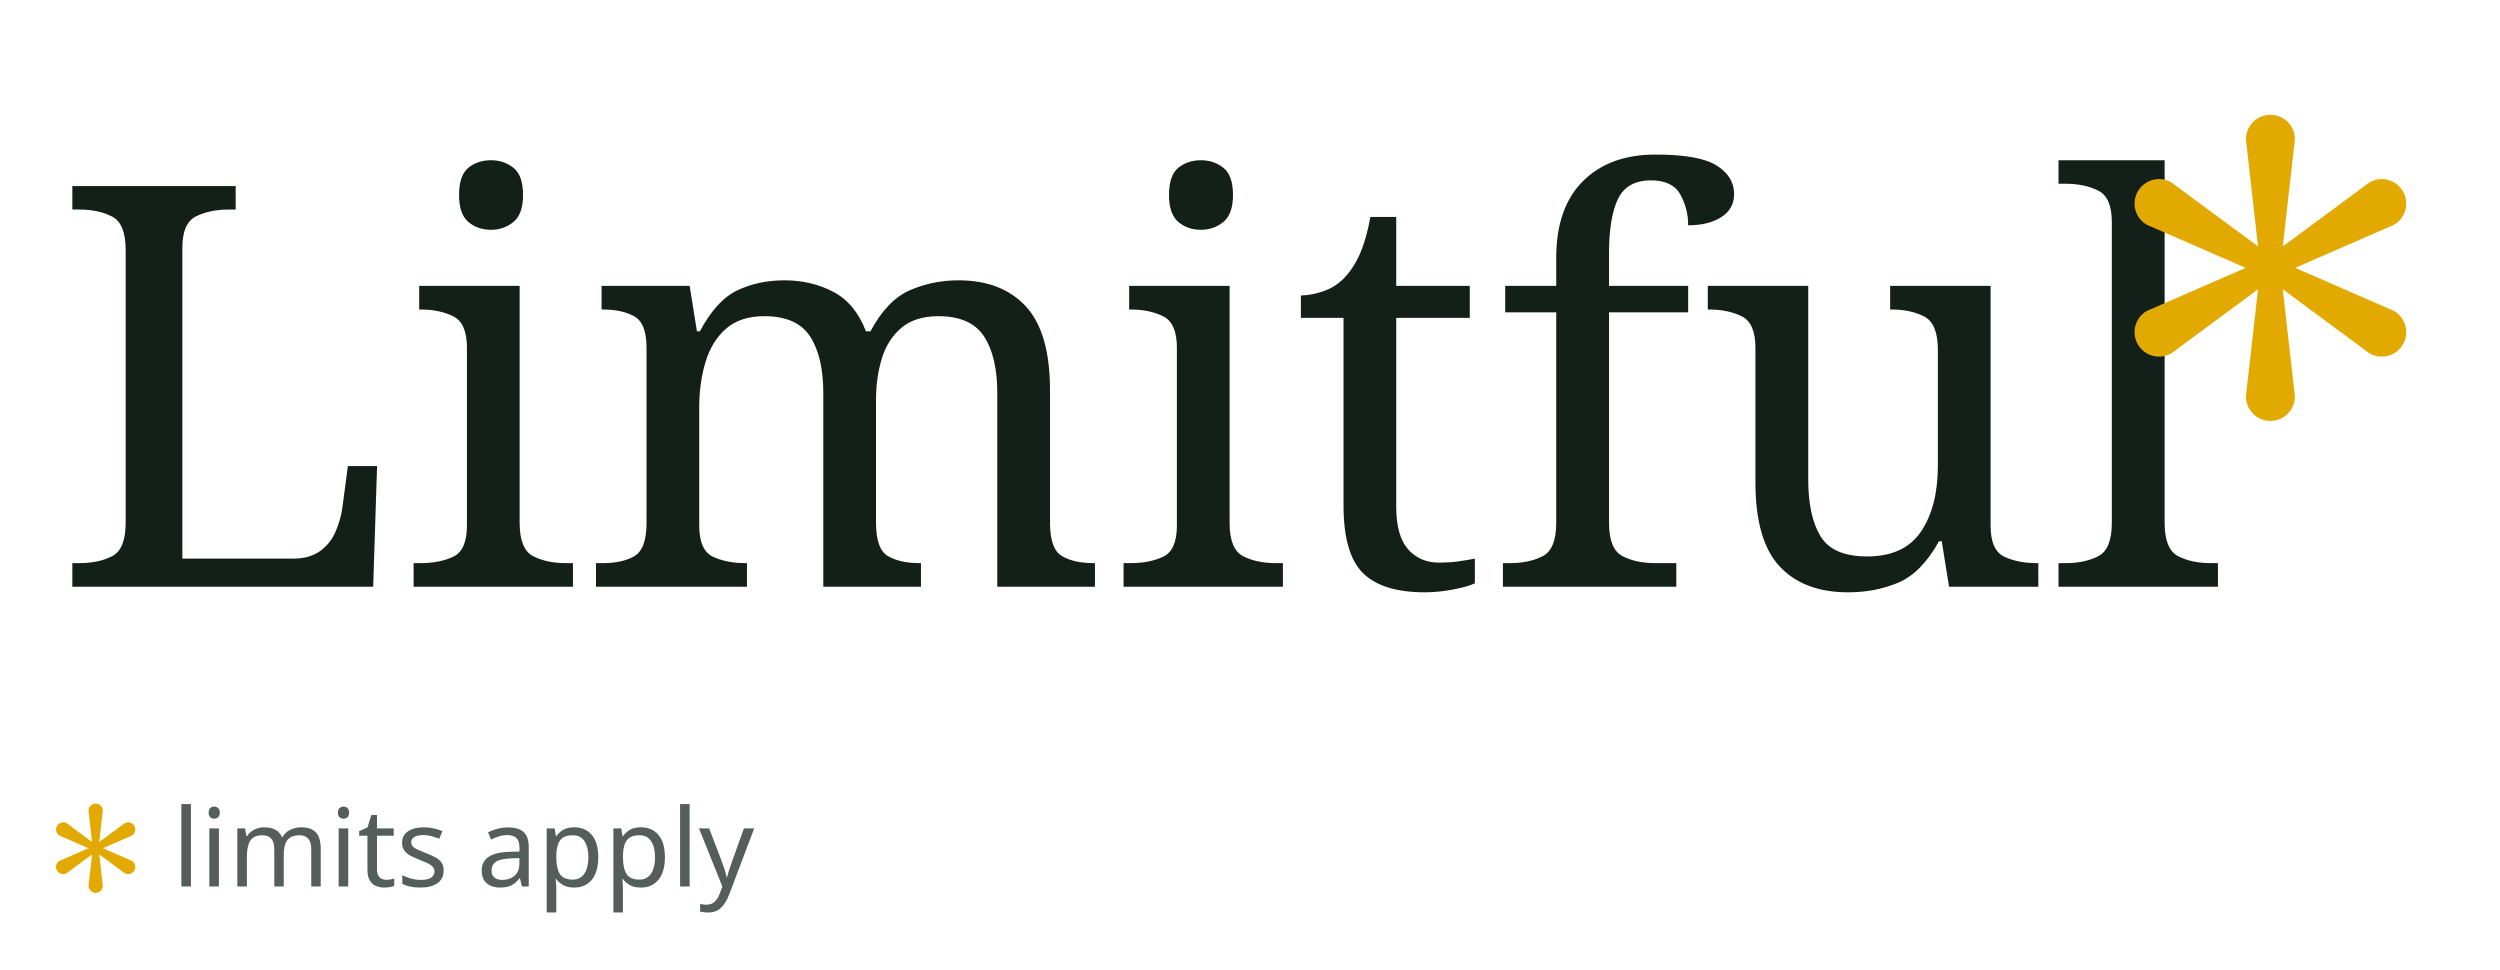
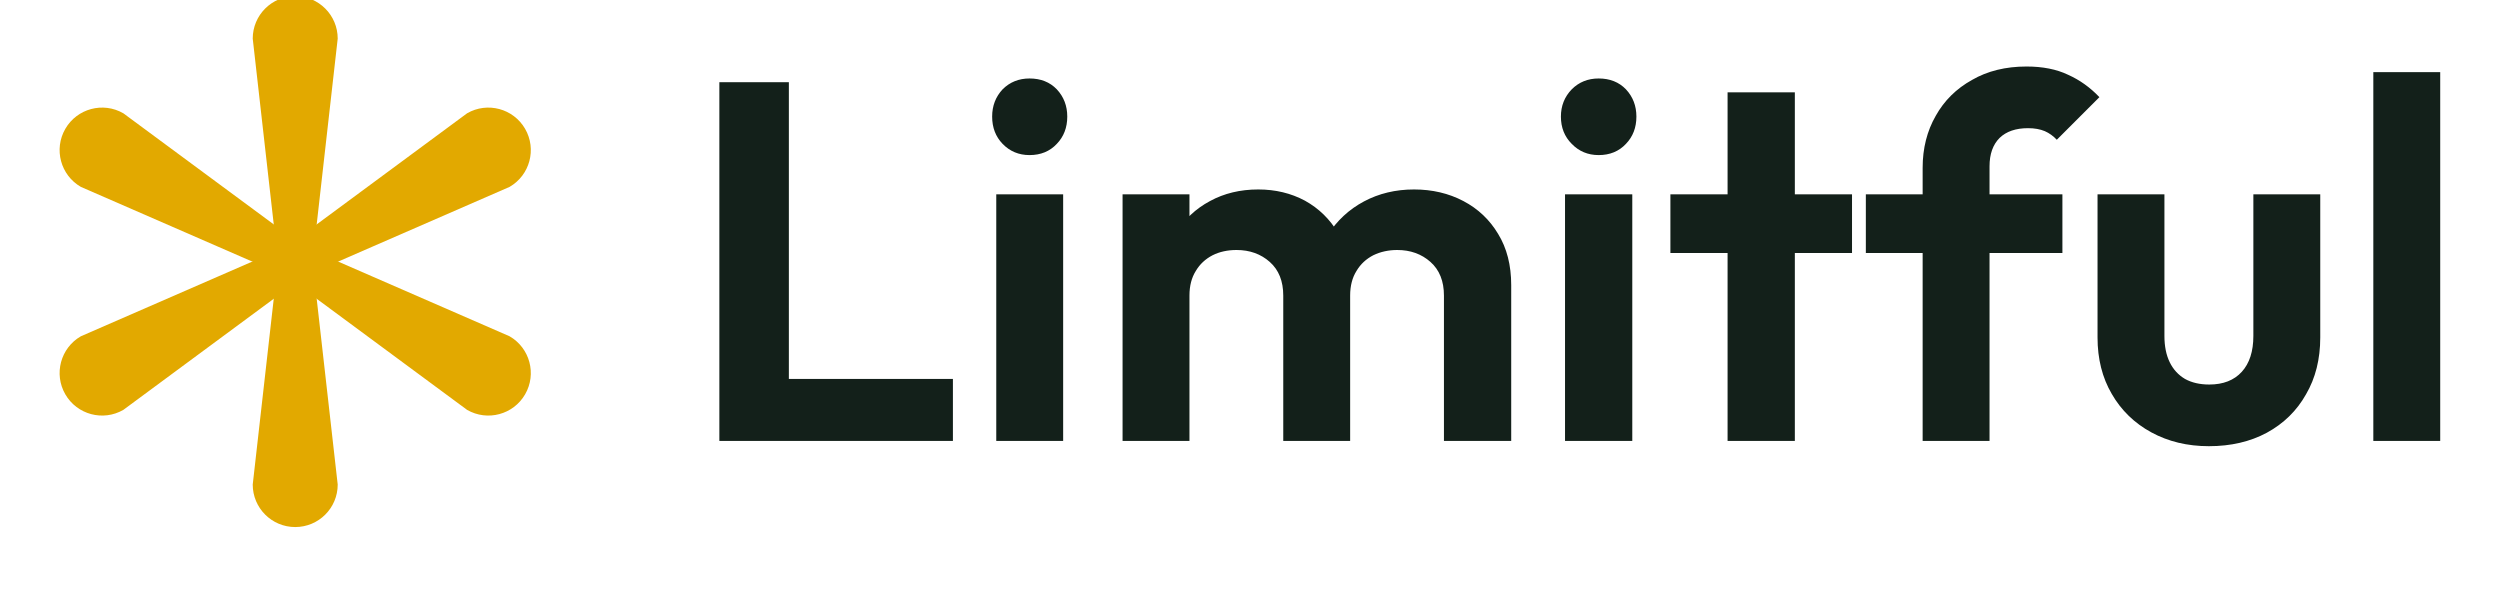
- <svg xmlns="http://www.w3.org/2000/svg" viewBox="0 0 392 152" role="img" aria-labelledby="t">
-   <text x="8" y="92" font-family="Charter, 'Iowan Old Style', Georgia, serif" font-size="88" fill="#13201a" textLength="322" lengthAdjust="spacingAndGlyphs">Limitful</text>
-   <g transform="translate(356 42)" fill="#e2a900">
-     <path d="M -1.56 0 L -3.84 -20.16 A 3.84 3.84 0 0 1 3.84 -20.16 L 1.56 0 Z" transform="rotate(0)" />
-     <path d="M -1.56 0 L -3.84 -20.16 A 3.84 3.84 0 0 1 3.84 -20.16 L 1.56 0 Z" transform="rotate(60)" />
-     <path d="M -1.56 0 L -3.84 -20.16 A 3.84 3.84 0 0 1 3.84 -20.16 L 1.56 0 Z" transform="rotate(120)" />
-     <path d="M -1.56 0 L -3.84 -20.16 A 3.84 3.84 0 0 1 3.84 -20.16 L 1.56 0 Z" transform="rotate(180)" />
-     <path d="M -1.56 0 L -3.84 -20.16 A 3.84 3.84 0 0 1 3.84 -20.16 L 1.56 0 Z" transform="rotate(240)" />
-     <path d="M -1.56 0 L -3.84 -20.16 A 3.84 3.84 0 0 1 3.84 -20.16 L 1.56 0 Z" transform="rotate(300)" />
-     <circle r="2.52" />
+ <svg xmlns="http://www.w3.org/2000/svg" viewBox="0 0 669 164" role="img" aria-labelledby="t">
+   <g transform="translate(79.0 70.0)" fill="#e2a900">
+     <path d="M -4.62 0 L -11.37 -59.67 A 11.37 11.37 0 0 1 11.37 -59.67 L 4.62 0 Z" transform="rotate(0)" />
+     <path d="M -4.62 0 L -11.37 -59.67 A 11.37 11.37 0 0 1 11.37 -59.67 L 4.62 0 Z" transform="rotate(60)" />
+     <path d="M -4.62 0 L -11.37 -59.67 A 11.37 11.37 0 0 1 11.37 -59.67 L 4.62 0 Z" transform="rotate(120)" />
+     <path d="M -4.62 0 L -11.37 -59.67 A 11.37 11.37 0 0 1 11.37 -59.67 L 4.62 0 Z" transform="rotate(180)" />
+     <path d="M -4.62 0 L -11.37 -59.67 A 11.37 11.37 0 0 1 11.37 -59.67 L 4.62 0 Z" transform="rotate(240)" />
+     <path d="M -4.62 0 L -11.37 -59.67 A 11.37 11.37 0 0 1 11.37 -59.67 L 4.62 0 Z" transform="rotate(300)" />
+     <circle r="7.46" />
  </g>
-   <g transform="translate(15 133)" fill="#e2a900">
-     <path d="M -0.45 0 L -1.12 -5.88 A 1.12 1.12 0 0 1 1.12 -5.88 L 0.45 0 Z" transform="rotate(0)" />
-     <path d="M -0.45 0 L -1.12 -5.88 A 1.12 1.12 0 0 1 1.12 -5.88 L 0.45 0 Z" transform="rotate(60)" />
-     <path d="M -0.45 0 L -1.12 -5.88 A 1.12 1.12 0 0 1 1.12 -5.88 L 0.45 0 Z" transform="rotate(120)" />
-     <path d="M -0.45 0 L -1.12 -5.88 A 1.12 1.12 0 0 1 1.12 -5.88 L 0.45 0 Z" transform="rotate(180)" />
-     <path d="M -0.45 0 L -1.12 -5.88 A 1.12 1.12 0 0 1 1.12 -5.88 L 0.45 0 Z" transform="rotate(240)" />
-     <path d="M -0.45 0 L -1.12 -5.88 A 1.12 1.12 0 0 1 1.12 -5.88 L 0.45 0 Z" transform="rotate(300)" />
-     <circle r="0.73" />
-   </g>
-   <text x="27" y="139" font-family="'Avenir Next', 'Segoe UI', system-ui, sans-serif" font-size="17" fill="#13201a" opacity="0.72">limits apply</text>
+   <path d="M192.5 118V22H211.1V118ZM206.2 118V101.4H255V118Z M266.6 118V52H284.5V118ZM275.5 41.5Q271.2 41.5 268.3 38.5Q265.5 35.6 265.5 31.2Q265.5 26.9 268.3 23.9Q271.2 21 275.5 21Q280 21 282.8 23.9Q285.6 26.9 285.6 31.2Q285.6 35.6 282.8 38.5Q280 41.5 275.5 41.5Z M300.4 118V52H318.3V118ZM343.4 118V79.1Q343.4 73.3 339.8 70.1Q336.2 66.9 330.9 66.9Q327.3 66.9 324.5 68.3Q321.6 69.8 320 72.5Q318.3 75.2 318.3 79.1L311.3 75.7Q311.3 68 314.7 62.4Q318 56.9 323.8 53.8Q329.5 50.7 336.7 50.7Q343.6 50.7 349.2 53.7Q354.8 56.8 358.1 62.4Q361.3 67.9 361.3 75.6V118ZM386.4 118V79.1Q386.4 73.3 382.8 70.1Q379.2 66.9 373.9 66.9Q370.4 66.9 367.5 68.3Q364.6 69.8 363 72.5Q361.3 75.2 361.3 79.1L351.1 76.7Q351.6 68.7 355.3 62.9Q359 57.1 365 53.9Q371 50.7 378.4 50.7Q385.7 50.7 391.6 53.8Q397.5 56.9 400.9 62.6Q404.4 68.3 404.4 76.3V118Z M418.8 118V52H436.8V118ZM427.8 41.5Q423.5 41.5 420.6 38.5Q417.7 35.6 417.7 31.2Q417.7 26.9 420.6 23.9Q423.5 21 427.8 21Q432.3 21 435.1 23.9Q437.9 26.9 437.9 31.2Q437.9 35.6 435.1 38.5Q432.3 41.5 427.8 41.5Z M462.3 118V24.7H480.3V118ZM447 67.7V52H495.6V67.7Z M514.5 118V44.9Q514.5 37.1 518 31Q521.4 24.9 527.7 21.4Q533.9 17.8 542.3 17.8Q548.8 17.8 553.4 20Q558.1 22.1 561.8 26L550.4 37.4Q549 35.9 547.2 35.1Q545.3 34.3 542.7 34.3Q537.8 34.3 535.1 36.9Q532.4 39.6 532.4 44.5V118ZM499.3 67.7V52H551.9V67.7Z M591.1 119.4Q582.5 119.4 575.7 115.7Q568.9 112 565.1 105.4Q561.3 98.9 561.3 90.3V52H579.2V89.9Q579.2 94 580.6 96.9Q582 99.8 584.7 101.4Q587.4 102.9 591.2 102.9Q596.8 102.9 599.9 99.5Q603 96.1 603 89.9V52H620.9V90.3Q620.9 99 617.1 105.5Q613.4 112.1 606.6 115.8Q599.9 119.4 591.1 119.4Z M635.1 118V19.3H653V118Z" fill="#13201a" />
</svg>
